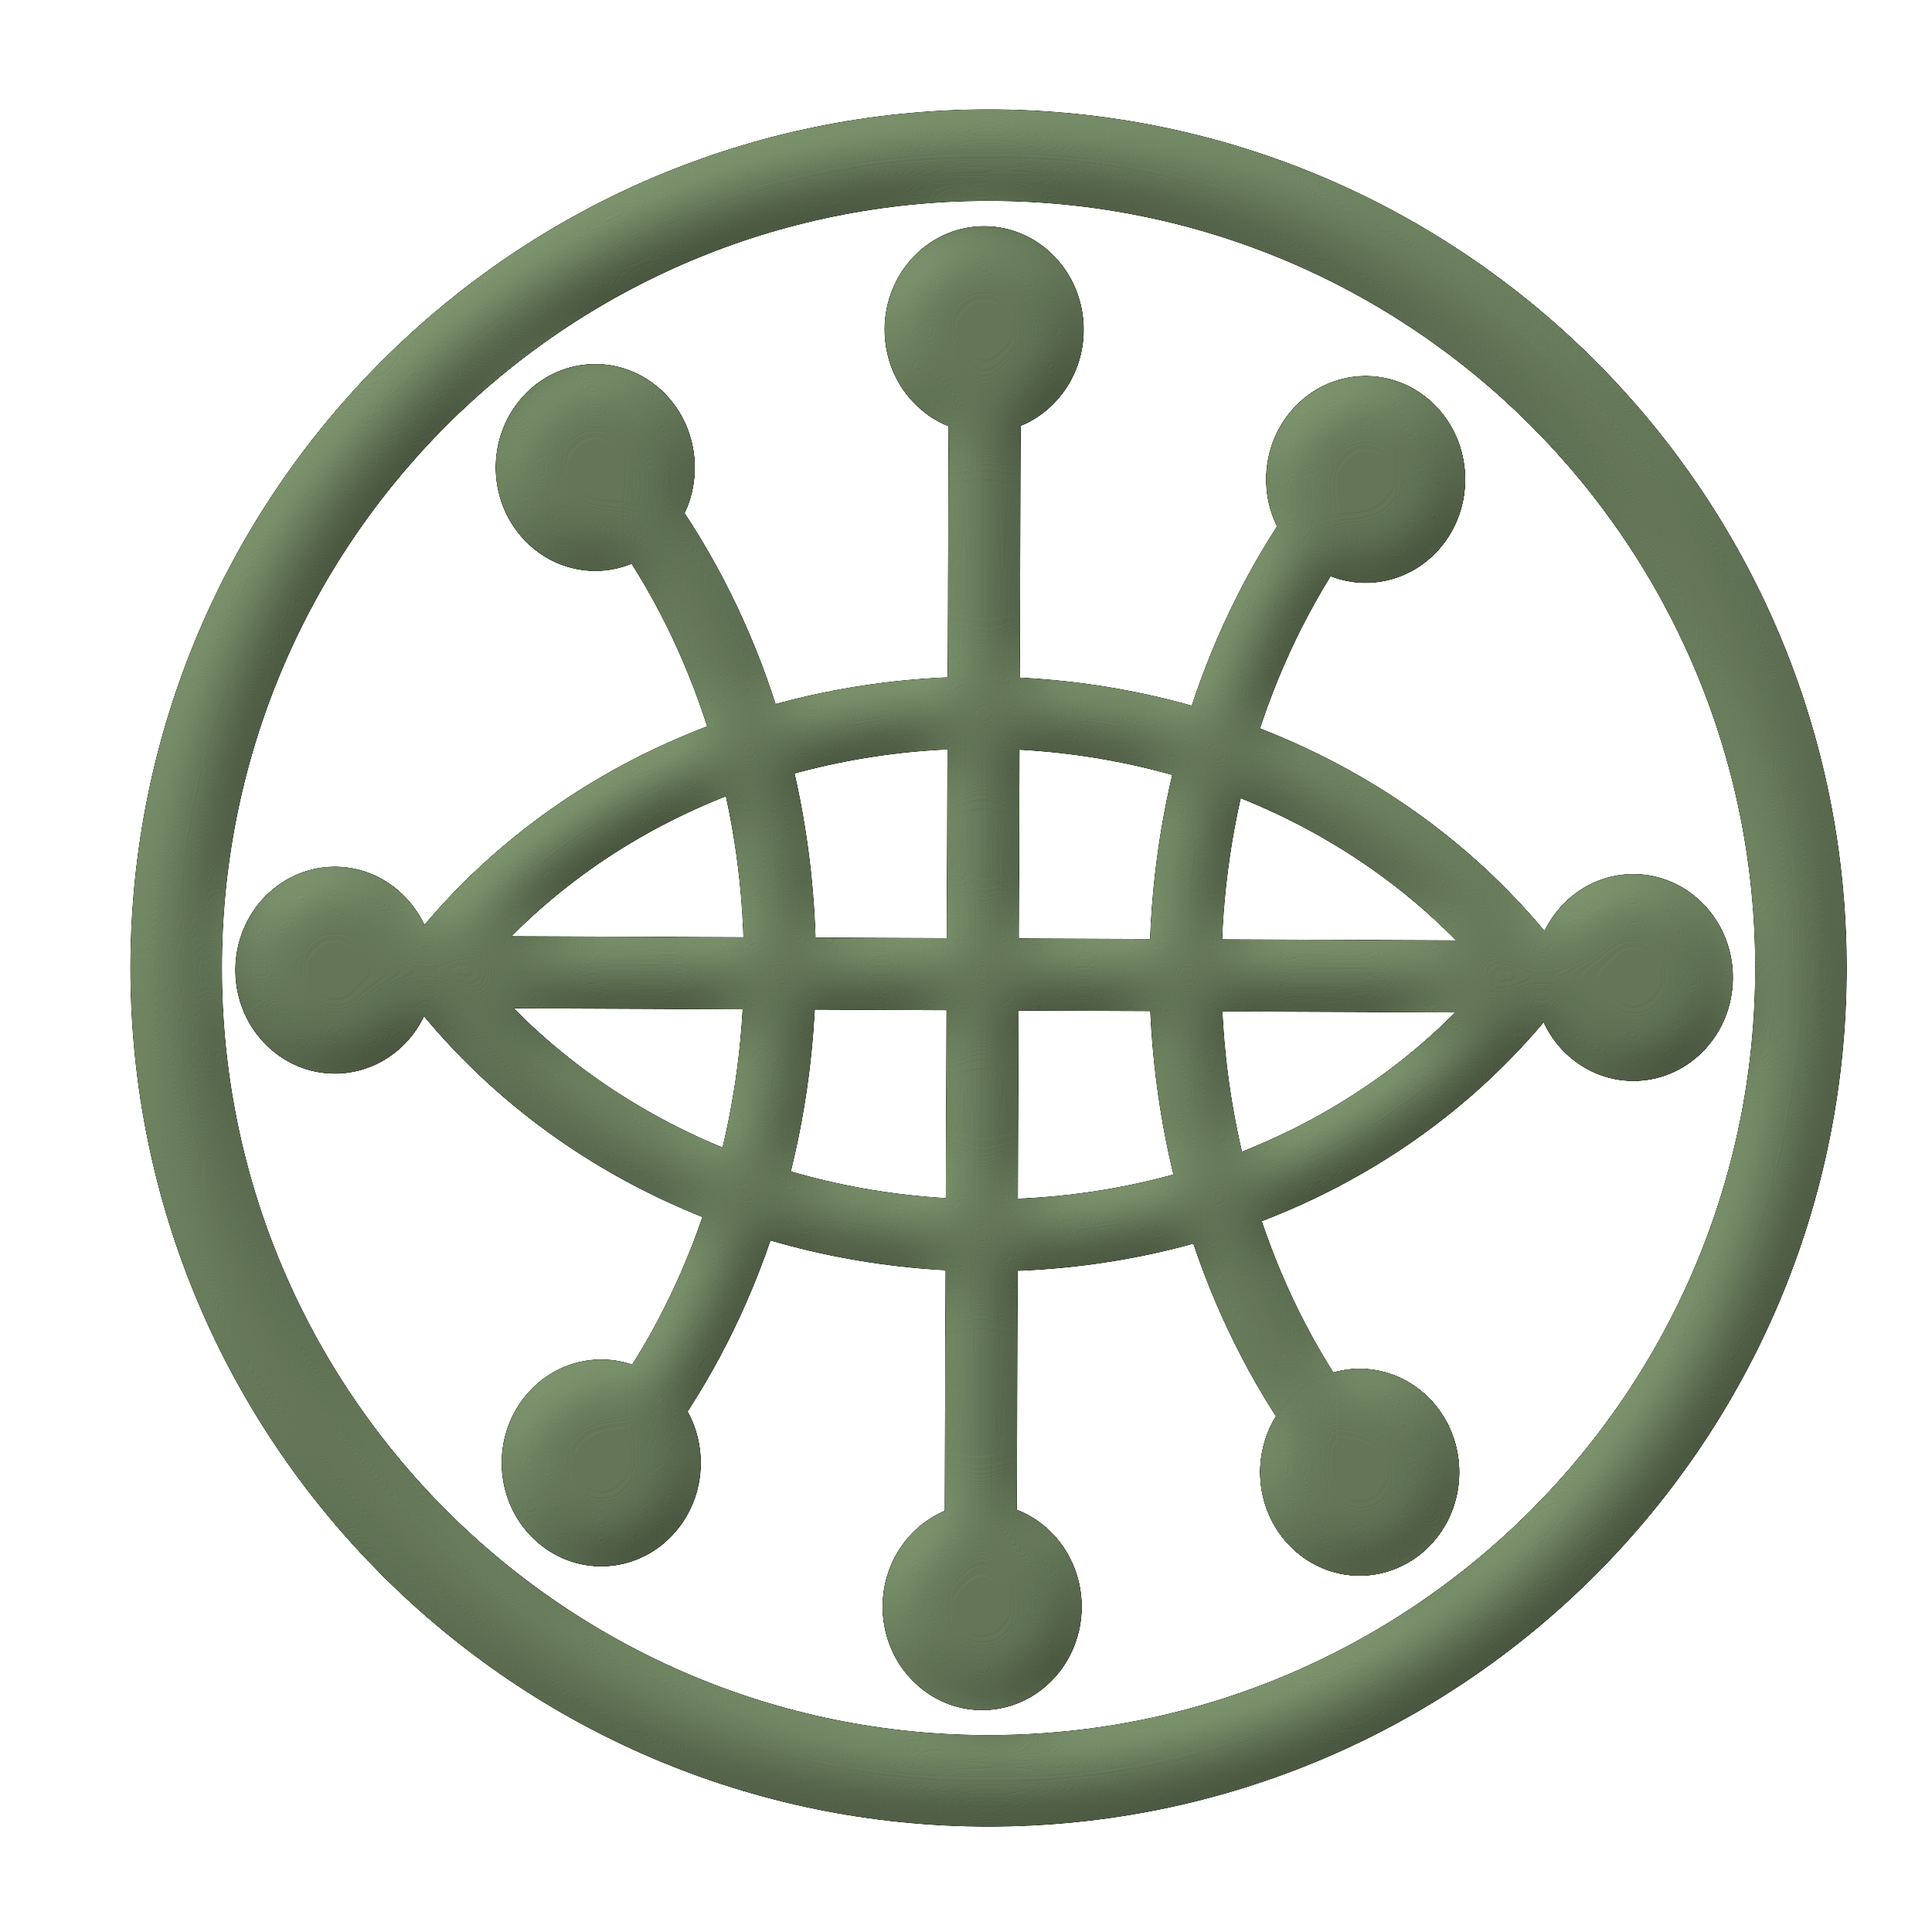
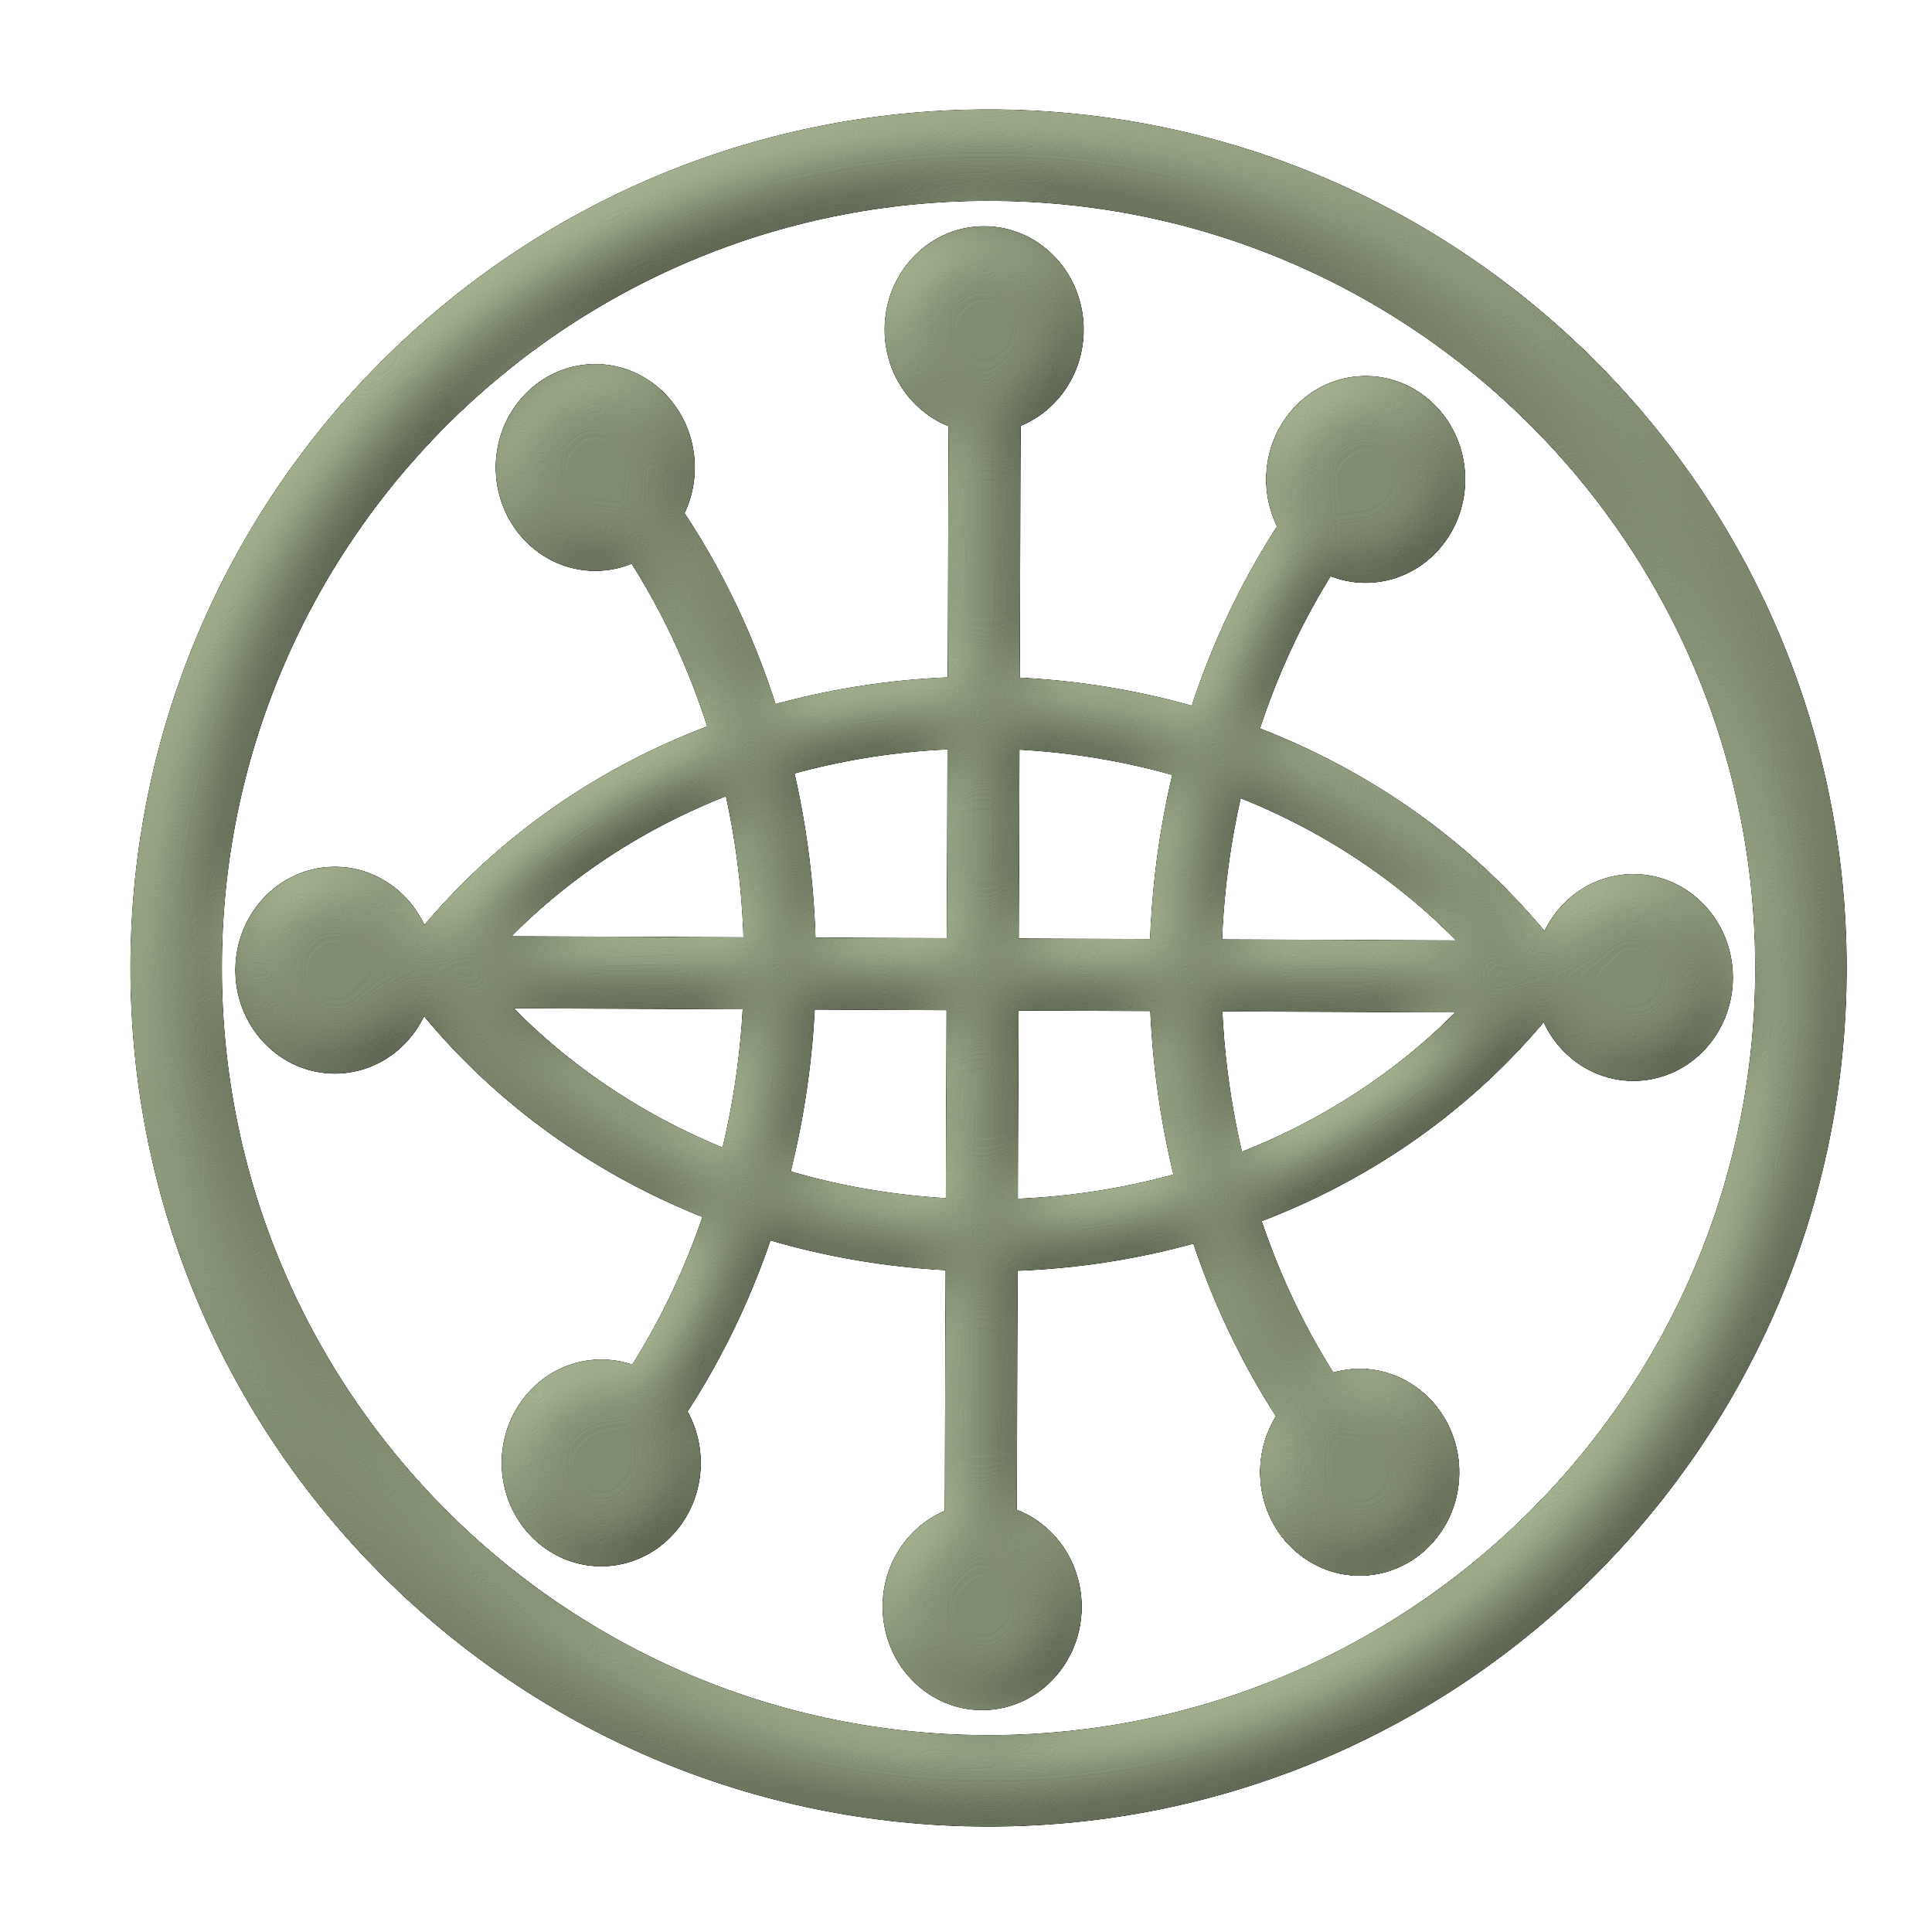
<svg xmlns="http://www.w3.org/2000/svg" width="341.333" height="341.333">
  <defs>
    <filter id="a" style="color-interpolation-filters:sRGB">
      <feGaussianBlur in="SourceGraphic" result="result0" stdDeviation="5" />
      <feDiffuseLighting lighting-color="#FEFEFE" result="result5" surfaceScale="10">
        <feDistantLight azimuth="235" elevation="13" />
      </feDiffuseLighting>
      <feComposite in="result5" in2="SourceGraphic" k1="1" k3=".6" operator="arithmetic" result="result4" />
    </filter>
  </defs>
-   <g style="stroke:#798f6a;filter:url(#a)" transform="translate(128.563 -367.167)">
-     <ellipse cx="46.088" cy="538.184" rx="143.525" ry="143.608" style="fill:none;stroke:#798f6a;stroke-width:16.161;stroke-miterlimit:4;stroke-dasharray:none;stroke-opacity:1" />
-     <path d="m-52.15 538.877 194.393.855m-97.56 101.571.731-205.043m-59.895 22.752c31.827 45.91 31.59 112.337-.564 157.967m119.626.526c-31.826-45.91-31.59-112.337.564-157.967m-156.997 79.006c47.256-61.201 147.653-60.441 194.481 1.184m-.314.222c-47.256 61.201-147.339 60.443-194.168-1.183" style="fill:none;stroke:#798f6a;stroke-width:12.725;stroke-opacity:1" />
-     <ellipse cx="-466.943" cy="438.428" rx="17.87" ry="17.92" style="fill:#798f6a;fill-opacity:1;stroke:#798f6a;stroke-width:.079" transform="matrix(-.72081 -.69313 -.66515 .74671 0 0)" />
-     <ellipse cx="-478.924" cy="278.434" rx="17.87" ry="17.92" style="fill:#798f6a;fill-opacity:1;stroke:#798f6a;stroke-width:.079" transform="matrix(-.72081 -.69313 -.66515 .74671 0 0)" />
-     <ellipse cx="-306.635" cy="436.624" rx="17.87" ry="17.92" style="fill:#798f6a;fill-opacity:1;stroke:#798f6a;stroke-width:.079" transform="matrix(-.72081 -.69313 -.66515 .74671 0 0)" />
-     <ellipse cx="-399.743" cy="466.781" rx="17.87" ry="17.92" style="fill:#798f6a;fill-opacity:1;stroke:#798f6a;stroke-width:.079" transform="matrix(-.72081 -.69313 -.66515 .74671 0 0)" />
-     <ellipse cx="-281.893" cy="340.652" rx="17.87" ry="17.92" style="fill:#798f6a;fill-opacity:1;stroke:#798f6a;stroke-width:.079" transform="matrix(-.72081 -.69313 -.66515 .74671 0 0)" />
-     <ellipse cx="-385.005" cy="247.763" rx="17.87" ry="17.92" style="fill:#798f6a;fill-opacity:1;stroke:#798f6a;stroke-width:.079" transform="matrix(-.72081 -.69313 -.66515 .74671 0 0)" />
-     <ellipse cx="-500.973" cy="375.022" rx="17.87" ry="17.92" style="fill:#4c0000;fill-opacity:1;stroke:#798f6a;stroke-width:.079" transform="matrix(-.72081 -.69313 -.66515 .74671 0 0)" />
-     <ellipse cx="-500.973" cy="375.022" rx="17.87" ry="17.92" style="fill:#798f6a;fill-opacity:1;stroke:#798f6a;stroke-width:.079" transform="matrix(-.72081 -.69313 -.66515 .74671 0 0)" />
-     <ellipse cx="-317.022" cy="275.431" rx="17.87" ry="17.92" style="fill:#798f6a;fill-opacity:1;stroke:#798f6a;stroke-width:.079" transform="matrix(-.72081 -.69313 -.66515 .74671 0 0)" />
+   <g style="stroke:#9dab89;filter:url(#a)" transform="translate(128.563 -367.167)">
+     <ellipse cx="46.088" cy="538.184" rx="143.525" ry="143.608" style="fill:none;stroke:#9dab89;stroke-width:16.161;stroke-miterlimit:4;stroke-dasharray:none;stroke-opacity:1" />
+     <path d="m-52.15 538.877 194.393.855m-97.56 101.571.731-205.043m-59.895 22.752c31.827 45.91 31.59 112.337-.564 157.967m119.626.526c-31.826-45.91-31.59-112.337.564-157.967m-156.997 79.006c47.256-61.201 147.653-60.441 194.481 1.184m-.314.222c-47.256 61.201-147.339 60.443-194.168-1.183" style="fill:none;stroke:#9dab89;stroke-width:12.725;stroke-opacity:1" />
+     <ellipse cx="-466.943" cy="438.428" rx="17.87" ry="17.92" style="fill:#9dab89;fill-opacity:1;stroke:#9dab89;stroke-width:.079" transform="matrix(-.72081 -.69313 -.66515 .74671 0 0)" />
+     <ellipse cx="-478.924" cy="278.434" rx="17.87" ry="17.92" style="fill:#9dab89;fill-opacity:1;stroke:#9dab89;stroke-width:.079" transform="matrix(-.72081 -.69313 -.66515 .74671 0 0)" />
+     <ellipse cx="-306.635" cy="436.624" rx="17.87" ry="17.92" style="fill:#9dab89;fill-opacity:1;stroke:#9dab89;stroke-width:.079" transform="matrix(-.72081 -.69313 -.66515 .74671 0 0)" />
+     <ellipse cx="-399.743" cy="466.781" rx="17.87" ry="17.92" style="fill:#9dab89;fill-opacity:1;stroke:#9dab89;stroke-width:.079" transform="matrix(-.72081 -.69313 -.66515 .74671 0 0)" />
+     <ellipse cx="-281.893" cy="340.652" rx="17.87" ry="17.92" style="fill:#9dab89;fill-opacity:1;stroke:#9dab89;stroke-width:.079" transform="matrix(-.72081 -.69313 -.66515 .74671 0 0)" />
+     <ellipse cx="-385.005" cy="247.763" rx="17.87" ry="17.92" style="fill:#9dab89;fill-opacity:1;stroke:#9dab89;stroke-width:.079" transform="matrix(-.72081 -.69313 -.66515 .74671 0 0)" />
+     <ellipse cx="-500.973" cy="375.022" rx="17.87" ry="17.92" style="fill:#4c0000;fill-opacity:1;stroke:#9dab89;stroke-width:.079" transform="matrix(-.72081 -.69313 -.66515 .74671 0 0)" />
+     <ellipse cx="-500.973" cy="375.022" rx="17.87" ry="17.92" style="fill:#9dab89;fill-opacity:1;stroke:#9dab89;stroke-width:.079" transform="matrix(-.72081 -.69313 -.66515 .74671 0 0)" />
+     <ellipse cx="-317.022" cy="275.431" rx="17.87" ry="17.92" style="fill:#9dab89;fill-opacity:1;stroke:#9dab89;stroke-width:.079" transform="matrix(-.72081 -.69313 -.66515 .74671 0 0)" />
  </g>
</svg>
